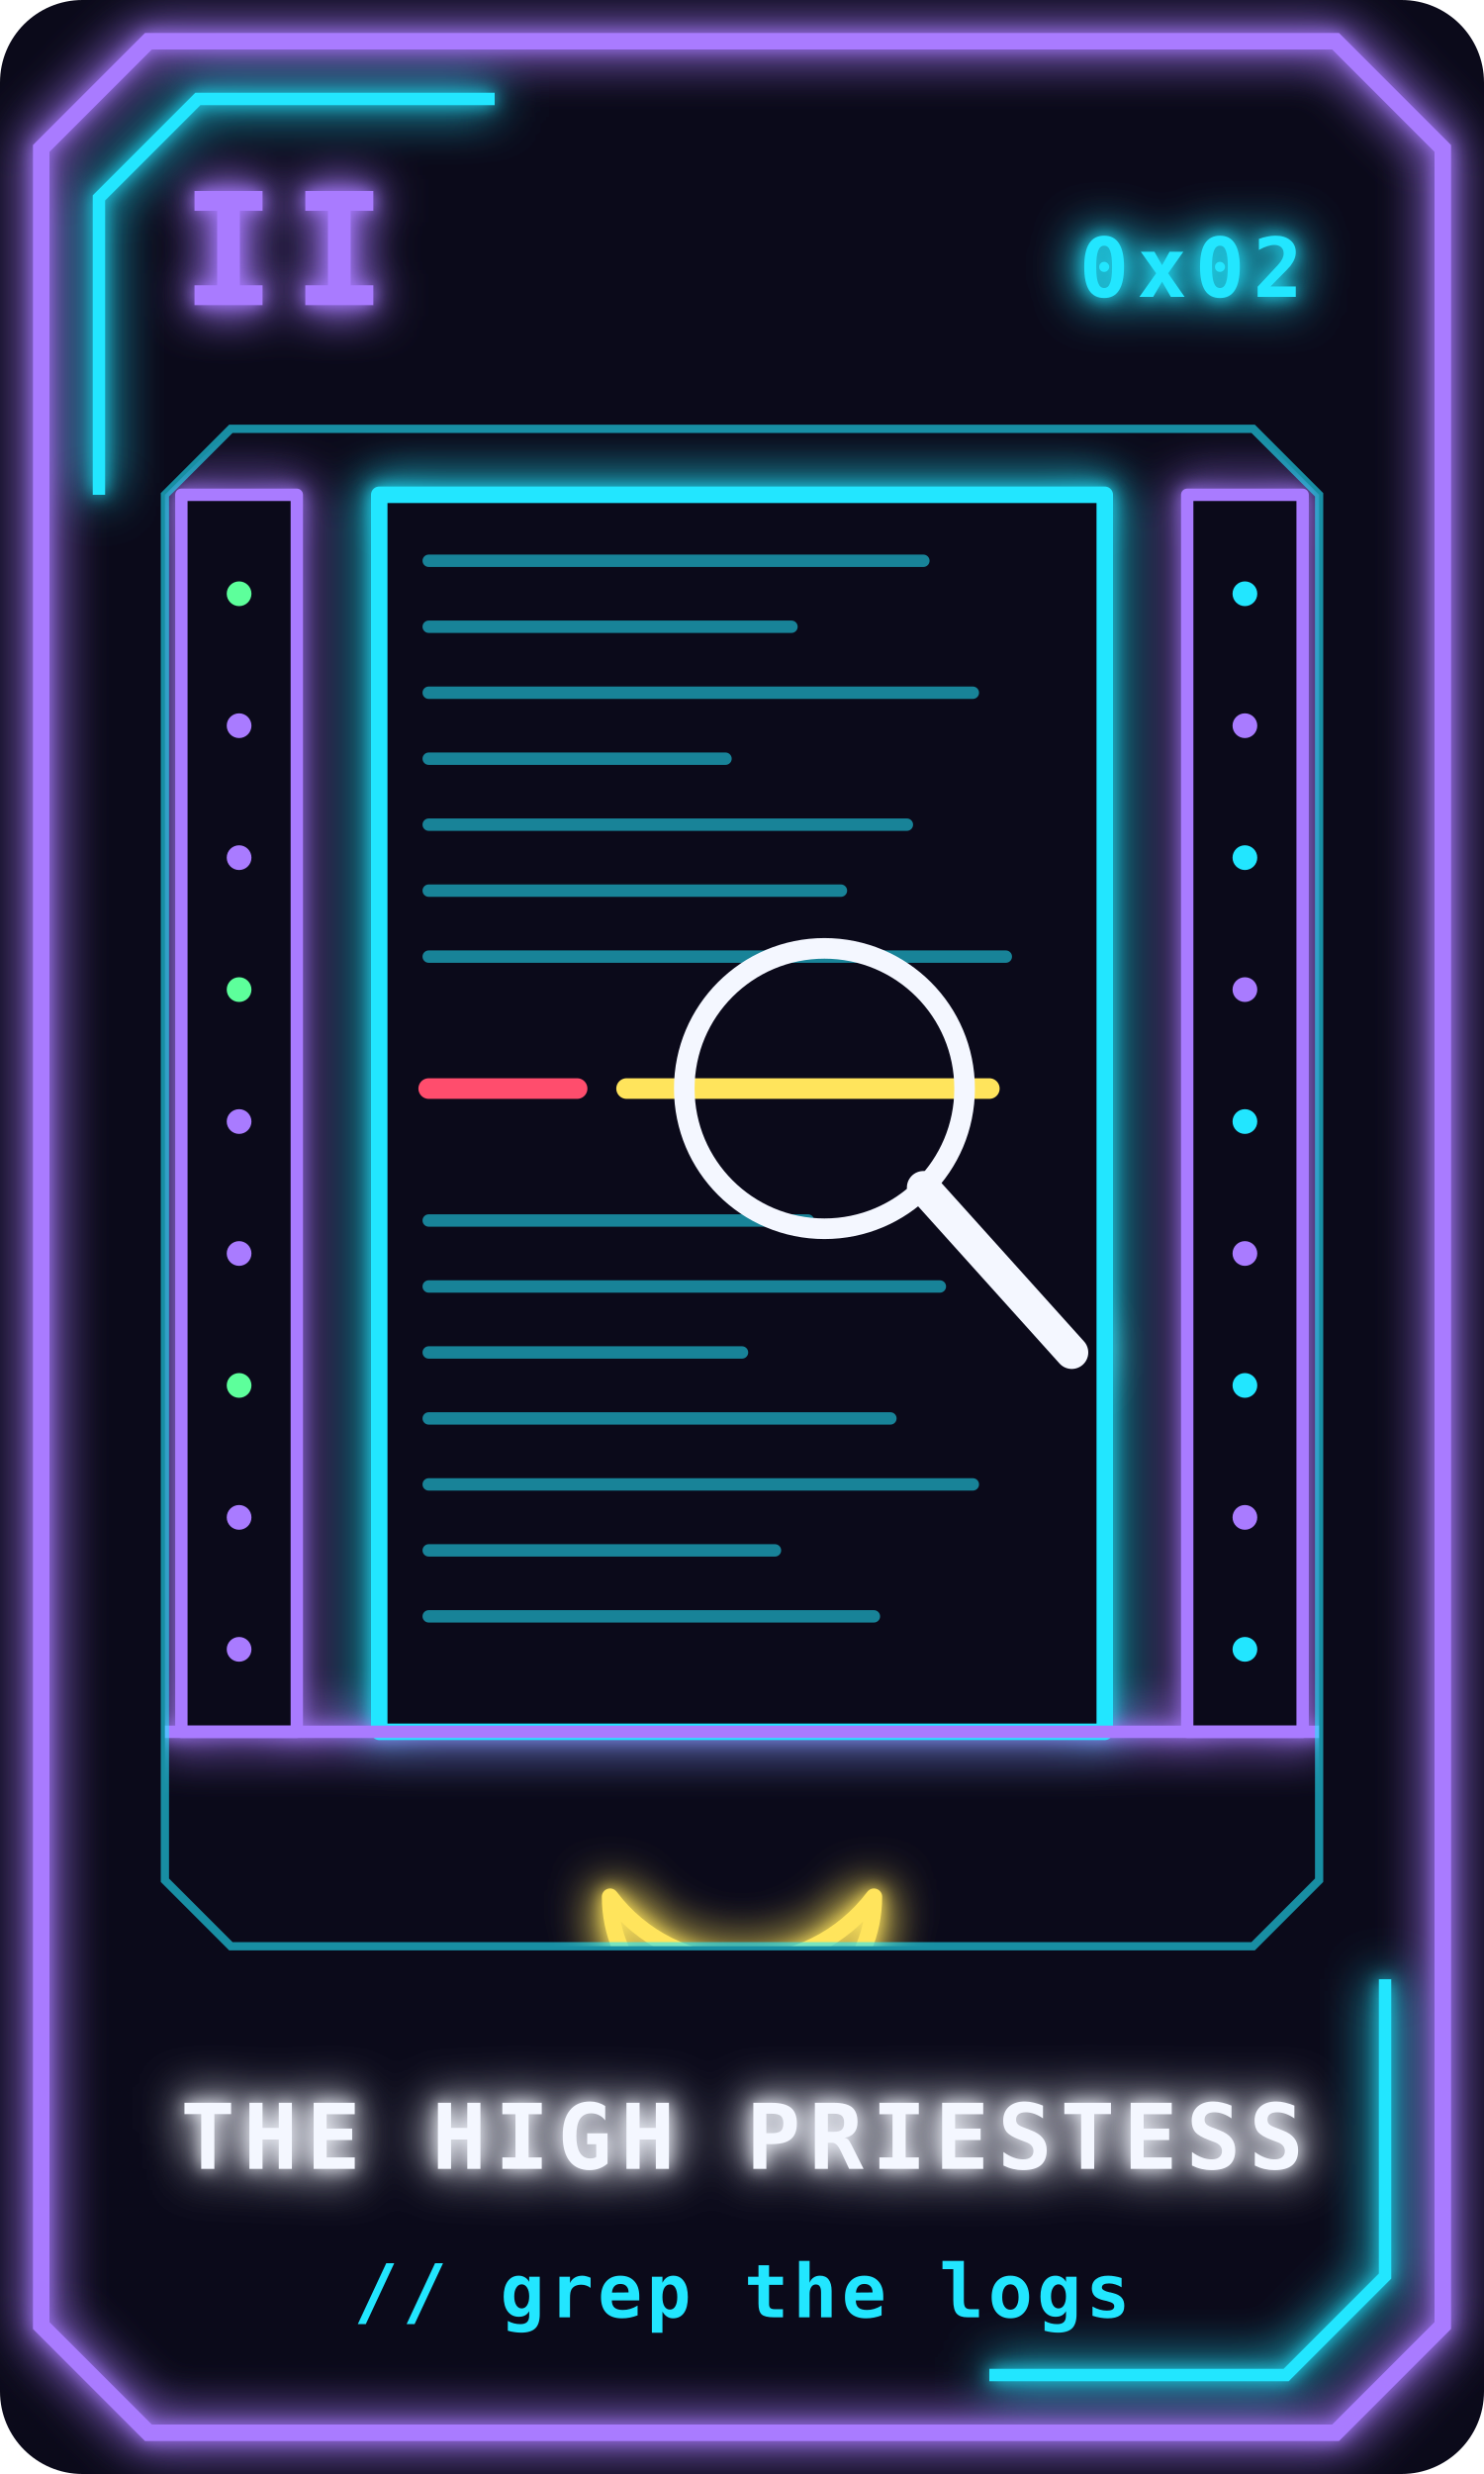
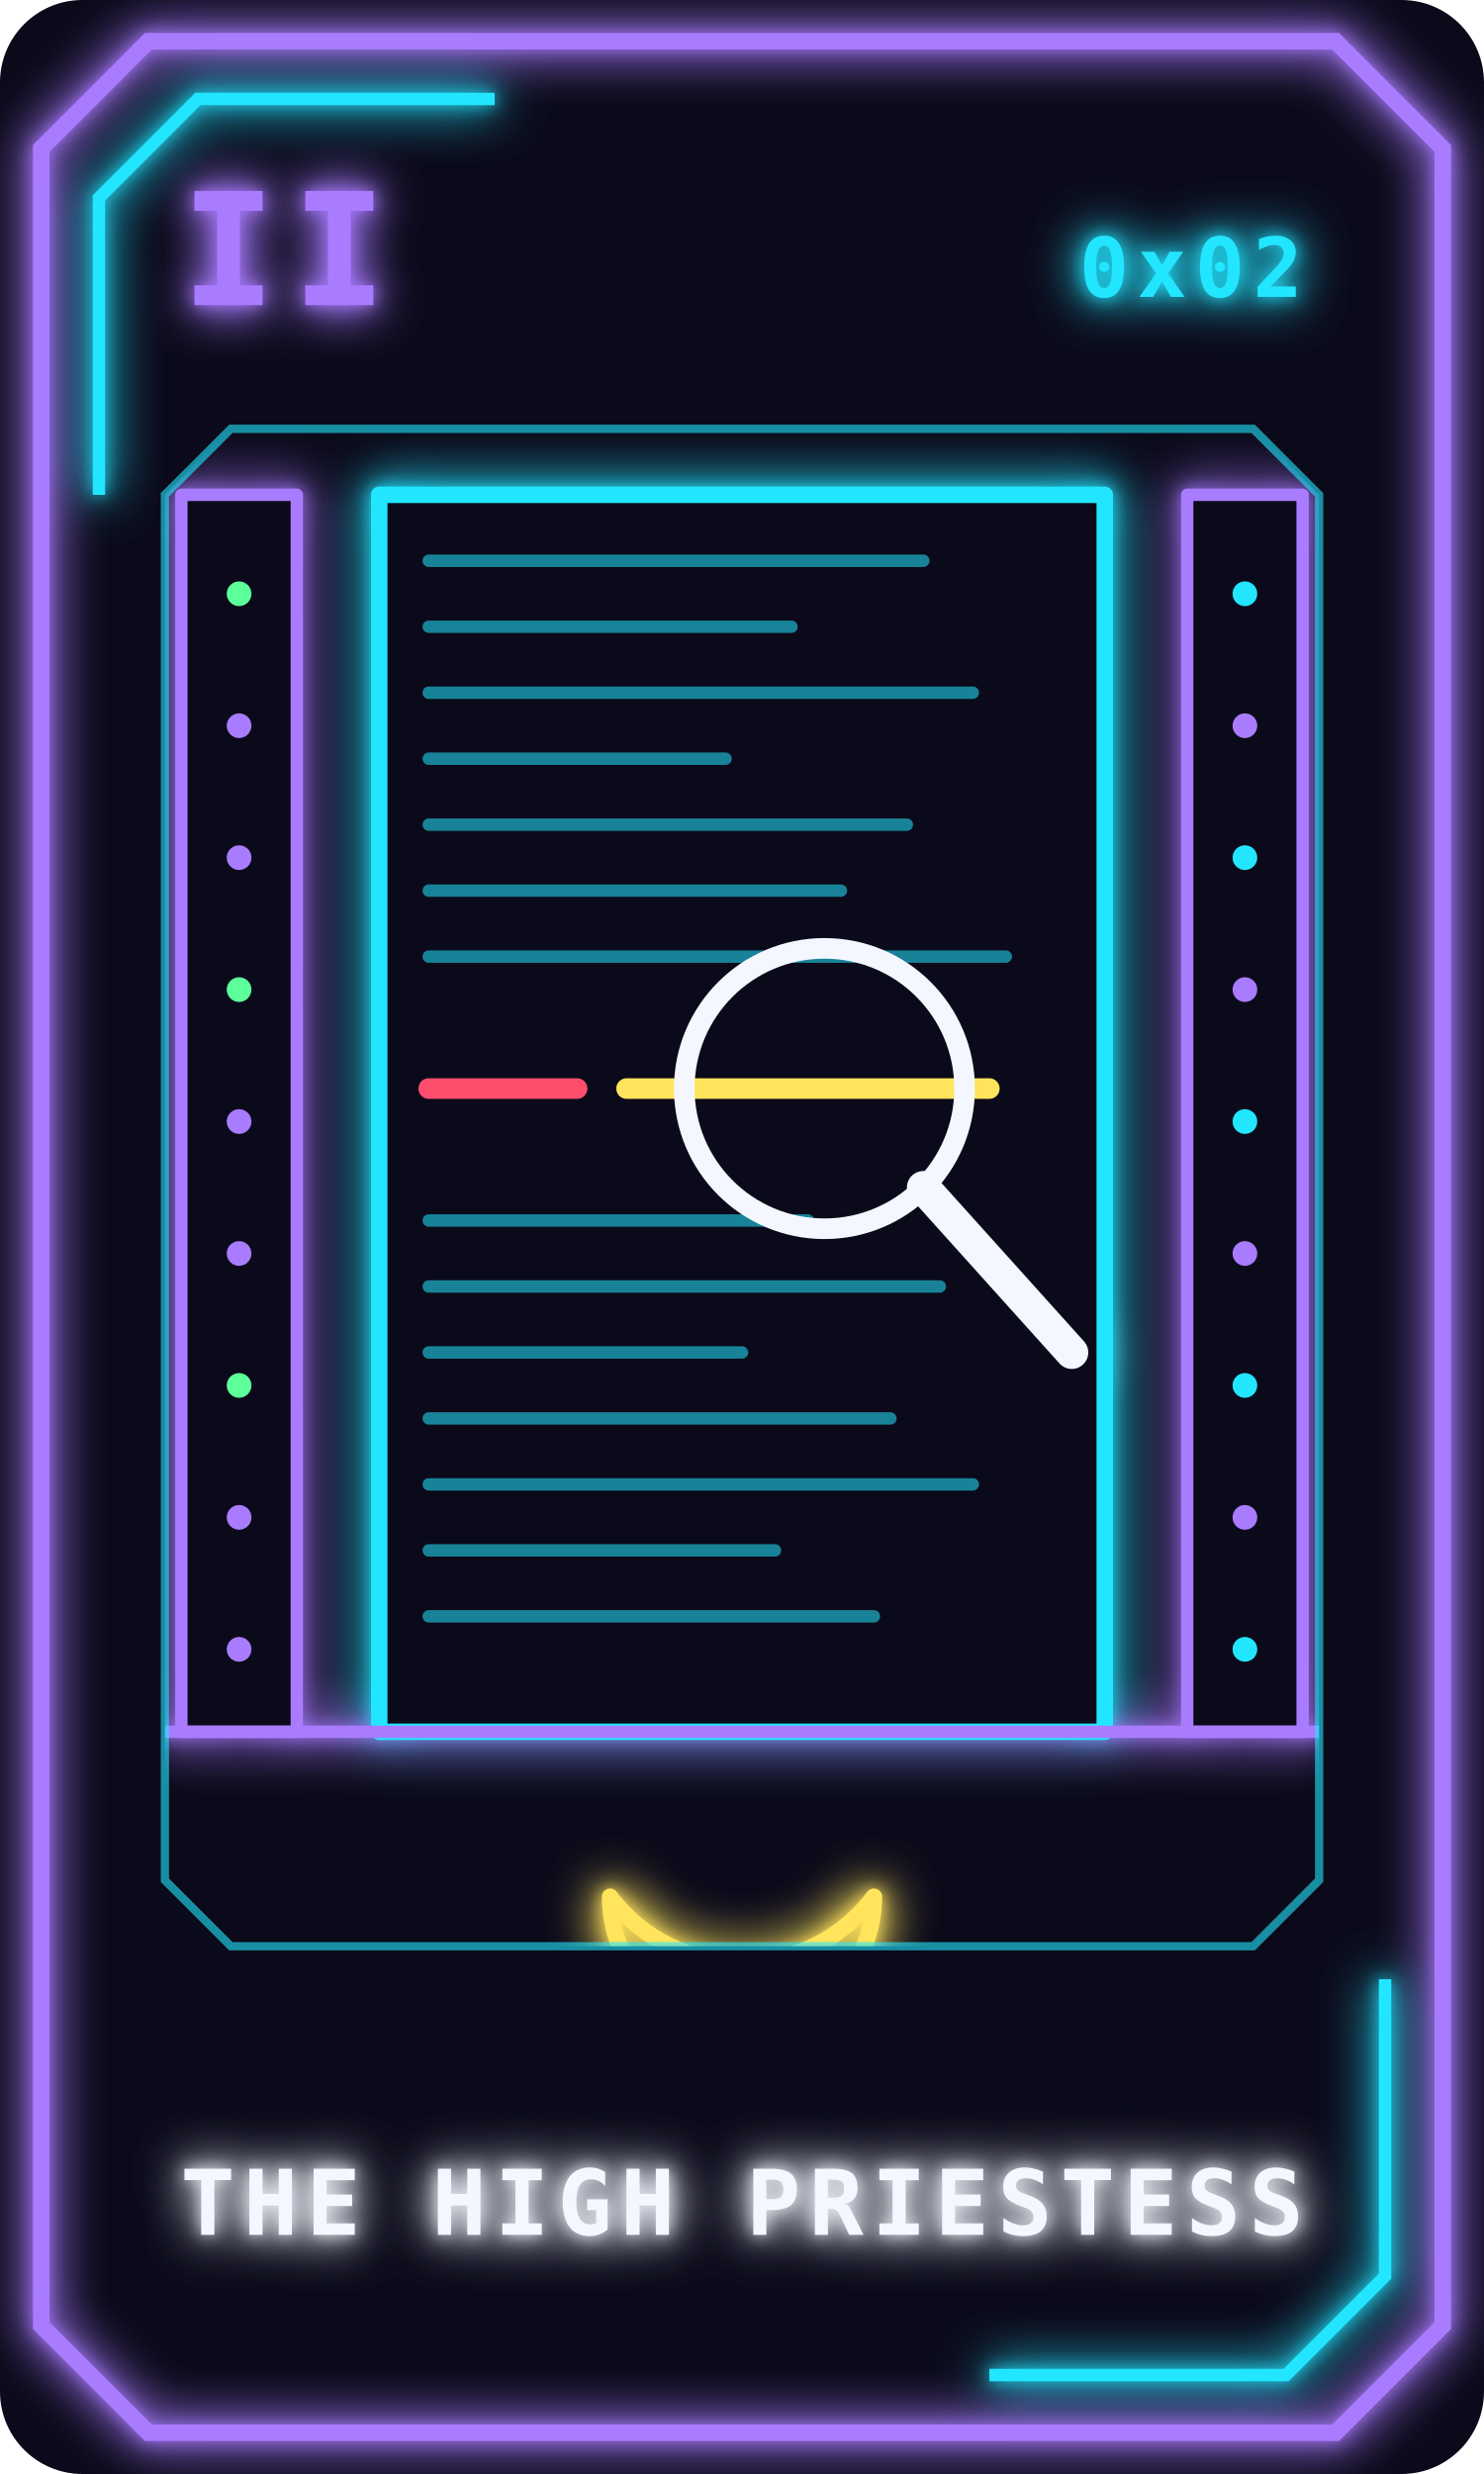
<svg xmlns="http://www.w3.org/2000/svg" width="180" height="300" viewBox="0 0 180 300">
  <g>
    <defs>
      <filter id="ds-neon" x="-30%" y="-30%" width="160%" height="160%" color-interpolation-filters="sRGB">
        <feGaussianBlur stdDeviation="3" result="wide" />
        <feGaussianBlur in="SourceGraphic" stdDeviation="1" result="near" />
        <feMerge>
          <feMergeNode in="wide" />
          <feMergeNode in="wide" />
          <feMergeNode in="near" />
          <feMergeNode in="SourceGraphic" />
        </feMerge>
      </filter>
      <clipPath id="ds-window">
        <path d="M-70 -84L-62 -92H62L70 -84V84L62 92H-62L-70 84Z" />
      </clipPath>
    </defs>
    <rect width="180" height="300" rx="10" fill="#0b0a1a" />
    <g filter="url(#ds-neon)">
      <path d="M18 5H162L175 18V282L162 295H18L5 282V18Z" fill="none" stroke="#a97bff" stroke-width="2" />
      <path d="M12 60V24L24 12H60M168 240V276L156 288H120" fill="none" stroke="#22e6ff" stroke-width="1.5" />
      <text x="22" y="37" font-family="ui-monospace, 'SF Mono', Menlo, Consolas, monospace" font-size="19" font-weight="bold" fill="#a97bff" text-anchor="start" letter-spacing="2">II</text>
      <text x="158" y="36" font-family="ui-monospace, 'SF Mono', Menlo, Consolas, monospace" font-size="10" font-weight="bold" fill="#22e6ff" text-anchor="end" letter-spacing="1">0x02</text>
-       <text x="90" y="263" font-family="ui-monospace, 'SF Mono', Menlo, Consolas, monospace" font-size="11" font-weight="bold" fill="#f4f7ff" text-anchor="middle" letter-spacing="1">THE HIGH PRIESTESS</text>
+       <text x="90" y="271" font-family="ui-monospace, 'SF Mono', Menlo, Consolas, monospace" font-size="11" font-weight="bold" fill="#f4f7ff" text-anchor="middle" letter-spacing="1">THE HIGH PRIESTESS</text>
    </g>
-     <text x="90" y="281" font-family="ui-monospace, 'SF Mono', Menlo, Consolas, monospace" font-size="9" font-weight="bold" fill="#22e6ff" text-anchor="middle" letter-spacing="0.5">// grep the logs</text>
    <g transform="translate(90 144)">
      <g clip-path="url(#ds-window)">
        <g filter="url(#ds-neon)">
          <path d="M-68 -84h14v150h-14Z" fill="#0b0a1a" stroke="#a97bff" stroke-width="1.5" stroke-linecap="round" stroke-linejoin="round" />
          <path d="M54 -84h14v150h-14Z" fill="#0b0a1a" stroke="#a97bff" stroke-width="1.5" stroke-linecap="round" stroke-linejoin="round" />
          <circle cx="-61" cy="-72" r="1.5" fill="#5dff9b" />
          <circle cx="61" cy="-72" r="1.5" fill="#22e6ff" />
          <circle cx="-61" cy="-56" r="1.5" fill="#a97bff" />
          <circle cx="61" cy="-56" r="1.5" fill="#a97bff" />
          <circle cx="-61" cy="-40" r="1.5" fill="#a97bff" />
          <circle cx="61" cy="-40" r="1.5" fill="#22e6ff" />
          <circle cx="-61" cy="-24" r="1.5" fill="#5dff9b" />
          <circle cx="61" cy="-24" r="1.5" fill="#a97bff" />
          <circle cx="-61" cy="-8" r="1.5" fill="#a97bff" />
          <circle cx="61" cy="-8" r="1.5" fill="#22e6ff" />
          <circle cx="-61" cy="8" r="1.5" fill="#a97bff" />
          <circle cx="61" cy="8" r="1.5" fill="#a97bff" />
          <circle cx="-61" cy="24" r="1.5" fill="#5dff9b" />
          <circle cx="61" cy="24" r="1.5" fill="#22e6ff" />
          <circle cx="-61" cy="40" r="1.5" fill="#a97bff" />
          <circle cx="61" cy="40" r="1.5" fill="#a97bff" />
          <circle cx="-61" cy="56" r="1.5" fill="#a97bff" />
          <circle cx="61" cy="56" r="1.5" fill="#22e6ff" />
          <path d="M-44 -84h88v150h-88Z" fill="#0b0a1a" stroke="#22e6ff" stroke-width="2" stroke-linecap="round" stroke-linejoin="round" />
          <g opacity="0.55">
            <path d="M-38 -76h60" fill="none" stroke="#22e6ff" stroke-width="1.5" stroke-linecap="round" stroke-linejoin="round" />
            <path d="M-38 -68h44" fill="none" stroke="#22e6ff" stroke-width="1.5" stroke-linecap="round" stroke-linejoin="round" />
            <path d="M-38 -60h66" fill="none" stroke="#22e6ff" stroke-width="1.5" stroke-linecap="round" stroke-linejoin="round" />
            <path d="M-38 -52h36" fill="none" stroke="#22e6ff" stroke-width="1.5" stroke-linecap="round" stroke-linejoin="round" />
            <path d="M-38 -44h58" fill="none" stroke="#22e6ff" stroke-width="1.5" stroke-linecap="round" stroke-linejoin="round" />
            <path d="M-38 -36h50" fill="none" stroke="#22e6ff" stroke-width="1.5" stroke-linecap="round" stroke-linejoin="round" />
            <path d="M-38 -28h70" fill="none" stroke="#22e6ff" stroke-width="1.5" stroke-linecap="round" stroke-linejoin="round" />
            <path d="M-38 4h46" fill="none" stroke="#22e6ff" stroke-width="1.5" stroke-linecap="round" stroke-linejoin="round" />
            <path d="M-38 12h62" fill="none" stroke="#22e6ff" stroke-width="1.5" stroke-linecap="round" stroke-linejoin="round" />
            <path d="M-38 20h38" fill="none" stroke="#22e6ff" stroke-width="1.5" stroke-linecap="round" stroke-linejoin="round" />
            <path d="M-38 28h56" fill="none" stroke="#22e6ff" stroke-width="1.5" stroke-linecap="round" stroke-linejoin="round" />
            <path d="M-38 36h66" fill="none" stroke="#22e6ff" stroke-width="1.5" stroke-linecap="round" stroke-linejoin="round" />
            <path d="M-38 44h42" fill="none" stroke="#22e6ff" stroke-width="1.5" stroke-linecap="round" stroke-linejoin="round" />
            <path d="M-38 52h54" fill="none" stroke="#22e6ff" stroke-width="1.5" stroke-linecap="round" stroke-linejoin="round" />
          </g>
          <path d="M-38 -12H-20" fill="none" stroke="#ff4d6d" stroke-width="2.5" stroke-linecap="round" stroke-linejoin="round" />
          <path d="M-14 -12H30" fill="none" stroke="#ffe45c" stroke-width="2.5" stroke-linecap="round" stroke-linejoin="round" />
          <circle cx="10" cy="-12" r="17" fill="none" stroke="#f4f7ff" stroke-width="2.5" />
          <path d="M22 0L40 20" fill="none" stroke="#f4f7ff" stroke-width="4" stroke-linecap="round" stroke-linejoin="round" />
          <path d="M-16 86A16 16 0 0 0 16 86A20 20 0 0 1 -16 86Z" fill="none" stroke="#ffe45c" stroke-width="2" stroke-linecap="round" stroke-linejoin="round" />
          <path d="M-70 66H70" fill="none" stroke="#a97bff" stroke-width="1.5" stroke-linecap="round" stroke-linejoin="round" />
        </g>
      </g>
      <path d="M-70 -84L-62 -92H62L70 -84V84L62 92H-62L-70 84Z" fill="none" stroke="#22e6ff" stroke-width="1" opacity="0.6" />
    </g>
  </g>
</svg>
